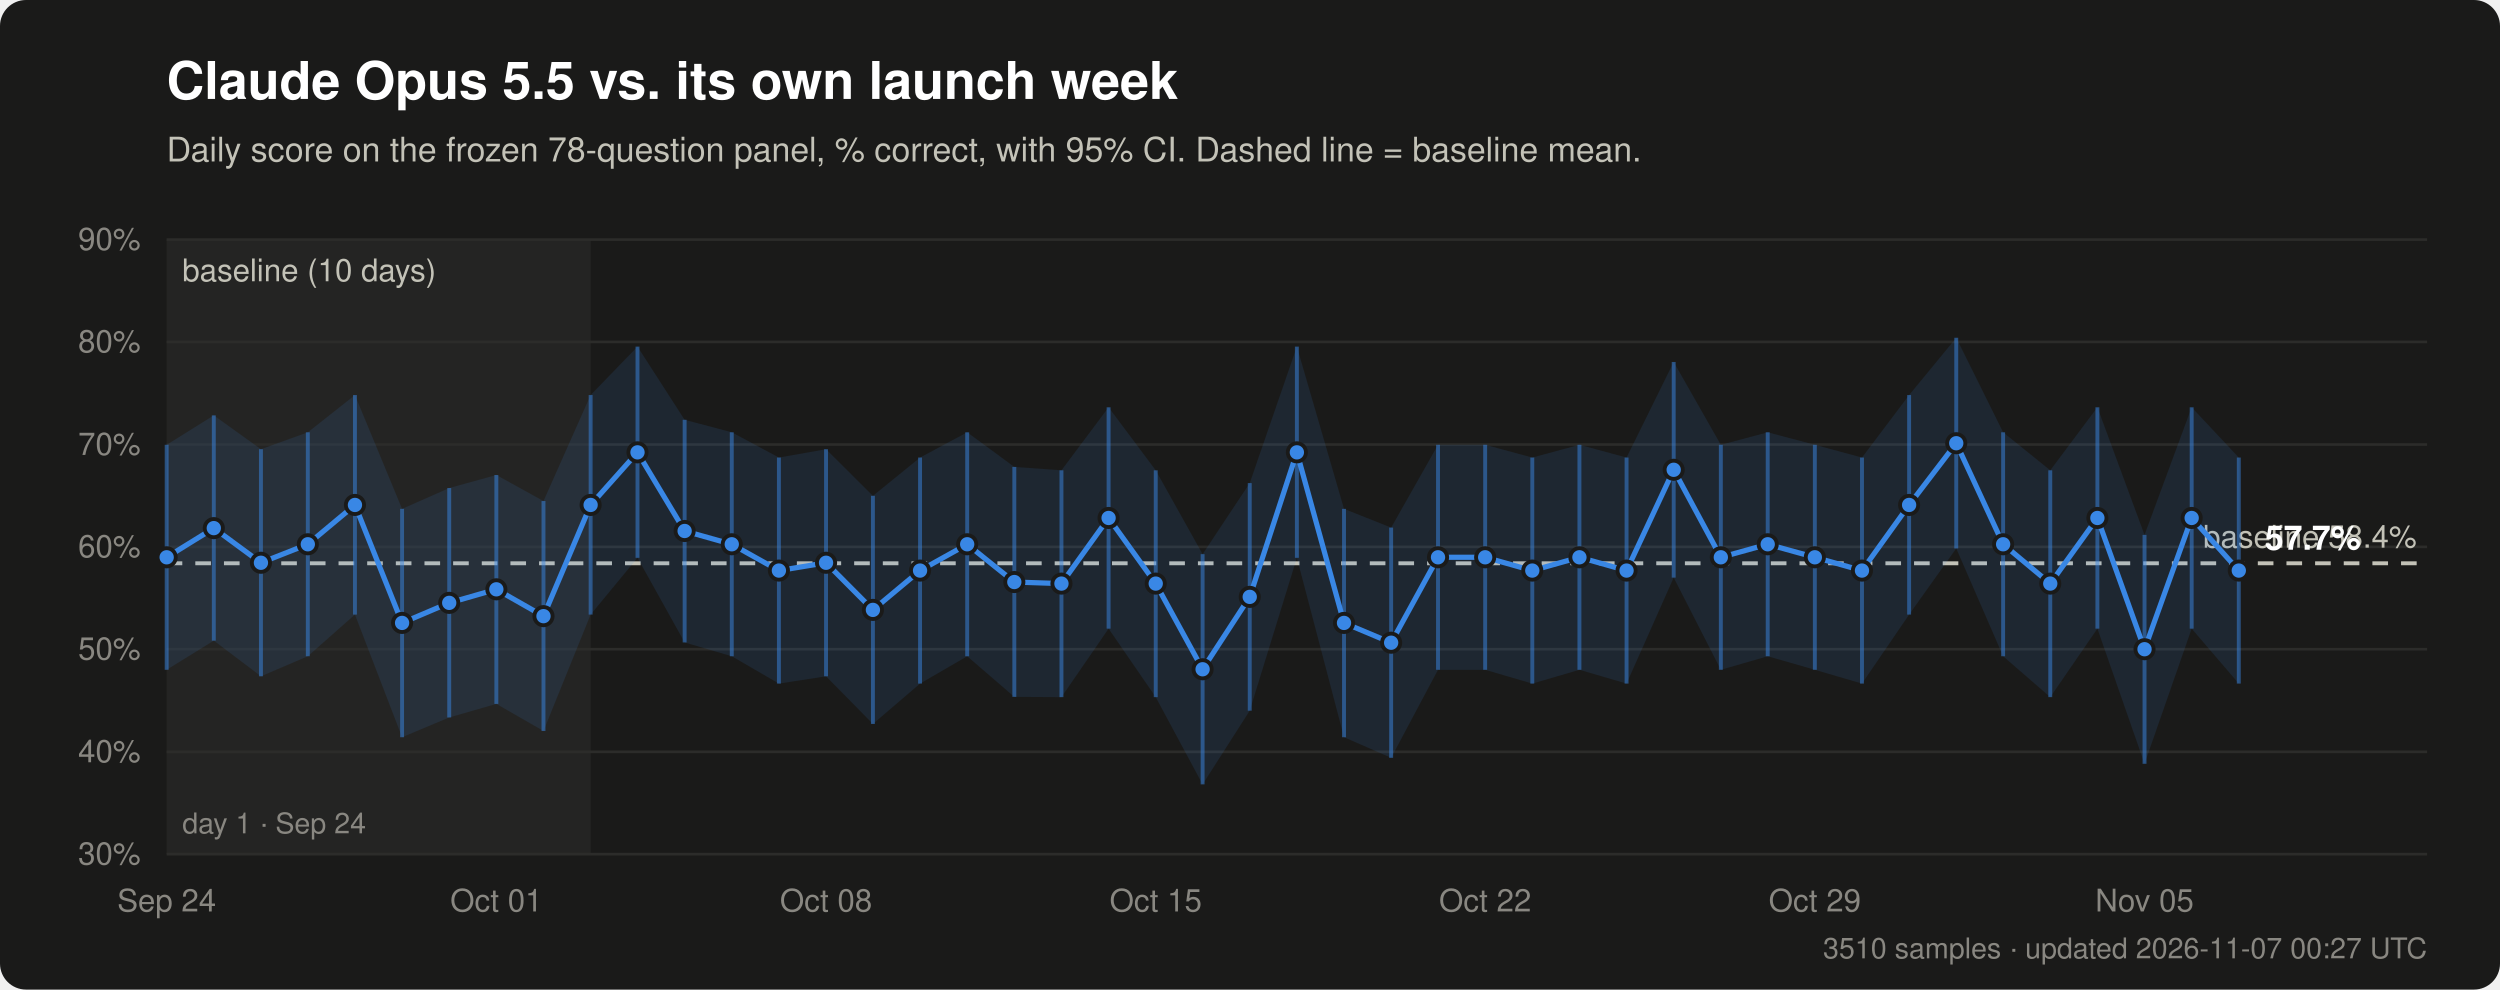
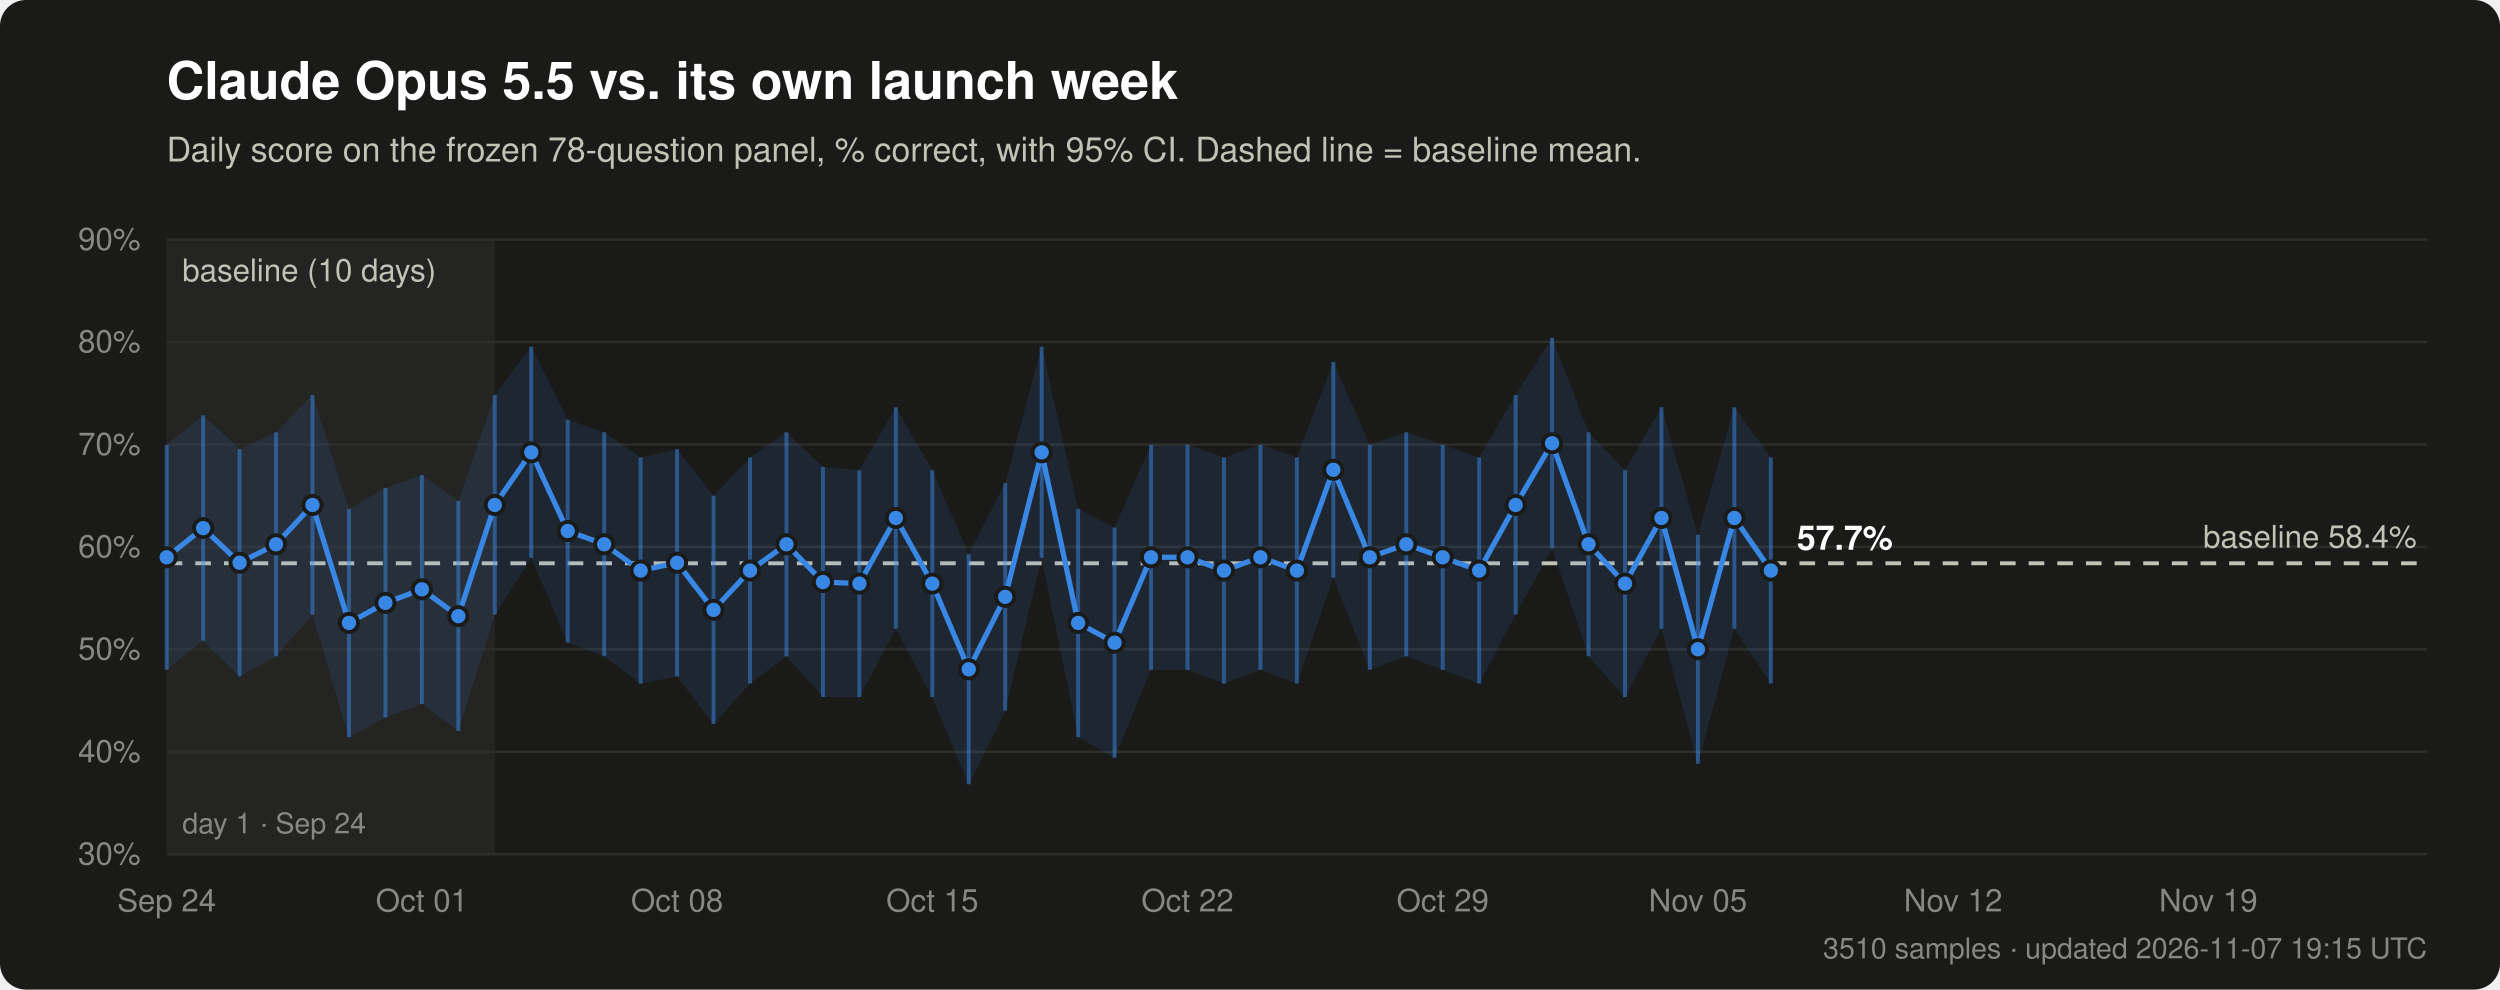
<svg xmlns="http://www.w3.org/2000/svg" width="960" height="380" viewBox="0 0 960 380" font-family="-apple-system, Segoe UI, Helvetica, Arial, sans-serif" role="img" aria-labelledby="t d">
  <rect width="960" height="380" rx="10" fill="#1a1a19" />
  <text x="64" y="38" fill="#ffffff" font-size="20" font-weight="600">Claude Opus 5.5 vs. its own launch week</text>
  <text x="64" y="62" fill="#c3c2b7" font-size="13">Daily score on the frozen 78-question panel, % correct, with 95% CI. Dashed line = baseline mean.</text>
  <line x1="64" y1="328.0" x2="932" y2="328.0" stroke="#2c2c2a" stroke-width="1" />
  <text x="54" y="332.0" text-anchor="end" fill="#898781" font-size="12">30%</text>
  <line x1="64" y1="288.7" x2="932" y2="288.7" stroke="#2c2c2a" stroke-width="1" />
  <text x="54" y="292.7" text-anchor="end" fill="#898781" font-size="12">40%</text>
  <line x1="64" y1="249.3" x2="932" y2="249.3" stroke="#2c2c2a" stroke-width="1" />
  <text x="54" y="253.3" text-anchor="end" fill="#898781" font-size="12">50%</text>
  <line x1="64" y1="210.0" x2="932" y2="210.0" stroke="#2c2c2a" stroke-width="1" />
  <text x="54" y="214.0" text-anchor="end" fill="#898781" font-size="12">60%</text>
  <line x1="64" y1="170.7" x2="932" y2="170.7" stroke="#2c2c2a" stroke-width="1" />
  <text x="54" y="174.7" text-anchor="end" fill="#898781" font-size="12">70%</text>
  <line x1="64" y1="131.3" x2="932" y2="131.3" stroke="#2c2c2a" stroke-width="1" />
  <text x="54" y="135.3" text-anchor="end" fill="#898781" font-size="12">80%</text>
  <line x1="64" y1="92.0" x2="932" y2="92.0" stroke="#2c2c2a" stroke-width="1" />
  <text x="54" y="96.0" text-anchor="end" fill="#898781" font-size="12">90%</text>
-   <rect x="64.0" y="92" width="162.8" height="236" fill="#2c2c2a" opacity="0.6" />
+   <rect x="64.0" y="92" width="126.0" height="236" fill="#2c2c2a" opacity="0.6" />
  <text x="70.0" y="108" fill="#c3c2b7" font-size="12">baseline (10 days)</text>
  <text x="70.0" y="320" fill="#898781" font-size="11">day 1 · Sep 24</text>
  <text x="64.0" y="350" text-anchor="middle" fill="#898781" font-size="12">Sep 24</text>
-   <text x="190.6" y="350" text-anchor="middle" fill="#898781" font-size="12">Oct 01</text>
-   <text x="317.2" y="350" text-anchor="middle" fill="#898781" font-size="12">Oct 08</text>
-   <text x="443.8" y="350" text-anchor="middle" fill="#898781" font-size="12">Oct 15</text>
-   <text x="570.3" y="350" text-anchor="middle" fill="#898781" font-size="12">Oct 22</text>
-   <text x="696.9" y="350" text-anchor="middle" fill="#898781" font-size="12">Oct 29</text>
-   <text x="823.5" y="350" text-anchor="middle" fill="#898781" font-size="12">Nov 05</text>
+   <text x="162.0" y="350" text-anchor="middle" fill="#898781" font-size="12">Oct 01</text>
+   <text x="260.0" y="350" text-anchor="middle" fill="#898781" font-size="12">Oct 08</text>
+   <text x="358.0" y="350" text-anchor="middle" fill="#898781" font-size="12">Oct 15</text>
+   <text x="456.0" y="350" text-anchor="middle" fill="#898781" font-size="12">Oct 22</text>
+   <text x="554.0" y="350" text-anchor="middle" fill="#898781" font-size="12">Oct 29</text>
+   <text x="652.0" y="350" text-anchor="middle" fill="#898781" font-size="12">Nov 05</text>
+   <text x="750.0" y="350" text-anchor="middle" fill="#898781" font-size="12">Nov 12</text>
+   <text x="848.0" y="350" text-anchor="middle" fill="#898781" font-size="12">Nov 19</text>
  <line x1="64" y1="216.3" x2="932" y2="216.3" stroke="#c3c2b7" stroke-width="1.5" stroke-dasharray="6 5" />
  <text x="928" y="210.3" text-anchor="end" fill="#c3c2b7" font-size="12">baseline 58.4%</text>
-   <path d="M64.0,170.8 L82.1,159.5 L100.2,172.5 L118.2,166.0 L136.3,151.7 L154.4,195.4 L172.5,187.4 L190.6,182.4 L208.7,192.4 L226.8,151.7 L244.8,133.1 L262.9,161.2 L281.0,166.0 L299.1,175.7 L317.2,172.5 L335.2,190.4 L353.3,175.7 L371.4,166.0 L389.5,179.3 L407.6,180.6 L425.7,156.4 L443.8,180.6 L461.8,212.8 L479.9,185.5 L498.0,133.1 L516.1,195.4 L534.2,202.6 L552.2,170.8 L570.3,170.8 L588.4,175.7 L606.5,170.8 L624.6,175.7 L642.7,139.0 L660.8,170.8 L678.8,166.0 L696.9,170.8 L715.0,175.7 L733.1,151.7 L751.2,129.7 L769.2,166.0 L787.3,180.6 L805.4,156.4 L823.5,205.4 L841.6,156.4 L859.7,175.7 L859.7,262.5 L841.6,241.4 L823.5,293.3 L805.4,241.4 L787.3,267.7 L769.2,252.0 L751.2,210.6 L733.1,236.0 L715.0,262.5 L696.9,257.2 L678.8,252.0 L660.8,257.2 L642.7,221.8 L624.6,262.5 L606.5,257.2 L588.4,262.5 L570.3,257.2 L552.2,257.2 L534.2,291.0 L516.1,283.1 L498.0,214.2 L479.9,272.9 L461.8,301.2 L443.8,267.7 L425.7,241.4 L407.6,267.7 L389.5,267.6 L371.4,252.0 L353.3,262.5 L335.2,278.0 L317.2,259.7 L299.1,262.5 L281.0,252.0 L262.9,246.7 L244.8,214.2 L226.8,236.0 L208.7,280.7 L190.6,270.3 L172.5,275.5 L154.4,283.1 L136.3,236.0 L118.2,252.0 L100.2,259.7 L82.1,246.0 L64.0,257.2 Z" fill="#3987e5" opacity="0.12" />
-   <path d="M64.0,214.0 L82.1,202.8 L100.2,216.1 L118.2,209.0 L136.3,193.9 L154.4,239.2 L172.5,231.5 L190.6,226.3 L208.7,236.6 L226.8,193.9 L244.8,173.7 L262.9,203.9 L281.0,209.0 L299.1,219.1 L317.2,216.1 L335.2,234.2 L353.3,219.1 L371.4,209.0 L389.5,223.5 L407.6,224.1 L425.7,198.9 L443.8,224.1 L461.8,257.0 L479.9,229.2 L498.0,173.7 L516.1,239.2 L534.2,246.8 L552.2,214.0 L570.3,214.0 L588.4,219.1 L606.5,214.0 L624.6,219.1 L642.7,180.4 L660.8,214.0 L678.8,209.0 L696.9,214.0 L715.0,219.1 L733.1,193.9 L751.2,170.2 L769.2,209.0 L787.3,224.1 L805.4,198.9 L823.5,249.3 L841.6,198.9 L859.7,219.1" fill="none" stroke="#3987e5" stroke-width="2" stroke-linejoin="round" stroke-linecap="round" />
+   <path d="M64.0,170.8 L78.0,159.5 L92.0,172.5 L106.0,166.0 L120.0,151.7 L134.0,195.4 L148.0,187.4 L162.0,182.4 L176.0,192.4 L190.0,151.7 L204.0,133.1 L218.0,161.2 L232.0,166.0 L246.0,175.7 L260.0,172.5 L274.0,190.4 L288.0,175.7 L302.0,166.0 L316.0,179.3 L330.0,180.6 L344.0,156.4 L358.0,180.6 L372.0,212.8 L386.0,185.5 L400.0,133.1 L414.0,195.4 L428.0,202.6 L442.0,170.8 L456.0,170.8 L470.0,175.7 L484.0,170.8 L498.0,175.7 L512.0,139.0 L526.0,170.8 L540.0,166.0 L554.0,170.8 L568.0,175.7 L582.0,151.7 L596.0,129.7 L610.0,166.0 L624.0,180.6 L638.0,156.4 L652.0,205.4 L666.0,156.4 L680.0,175.7 L680.0,262.5 L666.0,241.4 L652.0,293.3 L638.0,241.4 L624.0,267.7 L610.0,252.0 L596.0,210.6 L582.0,236.0 L568.0,262.5 L554.0,257.2 L540.0,252.0 L526.0,257.2 L512.0,221.8 L498.0,262.5 L484.0,257.2 L470.0,262.5 L456.0,257.2 L442.0,257.2 L428.0,291.0 L414.0,283.1 L400.0,214.2 L386.0,272.9 L372.0,301.2 L358.0,267.7 L344.0,241.4 L330.0,267.7 L316.0,267.6 L302.0,252.0 L288.0,262.5 L274.0,278.0 L260.0,259.7 L246.0,262.5 L232.0,252.0 L218.0,246.7 L204.0,214.2 L190.0,236.0 L176.0,280.7 L162.0,270.3 L148.0,275.5 L134.0,283.1 L120.0,236.0 L106.0,252.0 L92.0,259.7 L78.0,246.0 L64.0,257.2 Z" fill="#3987e5" opacity="0.12" />
+   <path d="M64.0,214.0 L78.0,202.8 L92.0,216.1 L106.0,209.0 L120.0,193.9 L134.0,239.2 L148.0,231.5 L162.0,226.3 L176.0,236.6 L190.0,193.9 L204.0,173.7 L218.0,203.9 L232.0,209.0 L246.0,219.1 L260.0,216.1 L274.0,234.2 L288.0,219.1 L302.0,209.0 L316.0,223.5 L330.0,224.1 L344.0,198.9 L358.0,224.1 L372.0,257.0 L386.0,229.2 L400.0,173.7 L414.0,239.2 L428.0,246.8 L442.0,214.0 L456.0,214.0 L470.0,219.1 L484.0,214.0 L498.0,219.1 L512.0,180.4 L526.0,214.0 L540.0,209.0 L554.0,214.0 L568.0,219.1 L582.0,193.9 L596.0,170.2 L610.0,209.0 L624.0,224.1 L638.0,198.9 L652.0,249.3 L666.0,198.9 L680.0,219.1" fill="none" stroke="#3987e5" stroke-width="2" stroke-linejoin="round" stroke-linecap="round" />
  <line x1="64.0" y1="257.2" x2="64.0" y2="170.8" stroke="#3987e5" stroke-width="1.5" opacity="0.5" />
  <circle cx="64.0" cy="214.0" r="3.5" fill="#3987e5" stroke="#1a1a19" stroke-width="1.5" />
-   <line x1="82.1" y1="246.0" x2="82.1" y2="159.5" stroke="#3987e5" stroke-width="1.5" opacity="0.5" />
-   <circle cx="82.1" cy="202.8" r="3.5" fill="#3987e5" stroke="#1a1a19" stroke-width="1.5" />
-   <line x1="100.2" y1="259.7" x2="100.2" y2="172.5" stroke="#3987e5" stroke-width="1.5" opacity="0.5" />
-   <circle cx="100.2" cy="216.1" r="3.5" fill="#3987e5" stroke="#1a1a19" stroke-width="1.5" />
-   <line x1="118.2" y1="252.0" x2="118.2" y2="166.0" stroke="#3987e5" stroke-width="1.5" opacity="0.5" />
-   <circle cx="118.2" cy="209.0" r="3.5" fill="#3987e5" stroke="#1a1a19" stroke-width="1.5" />
-   <line x1="136.3" y1="236.0" x2="136.3" y2="151.7" stroke="#3987e5" stroke-width="1.5" opacity="0.5" />
-   <circle cx="136.3" cy="193.9" r="3.5" fill="#3987e5" stroke="#1a1a19" stroke-width="1.5" />
-   <line x1="154.4" y1="283.1" x2="154.4" y2="195.4" stroke="#3987e5" stroke-width="1.5" opacity="0.5" />
-   <circle cx="154.4" cy="239.2" r="3.5" fill="#3987e5" stroke="#1a1a19" stroke-width="1.5" />
-   <line x1="172.5" y1="275.5" x2="172.5" y2="187.4" stroke="#3987e5" stroke-width="1.5" opacity="0.5" />
-   <circle cx="172.5" cy="231.5" r="3.5" fill="#3987e5" stroke="#1a1a19" stroke-width="1.5" />
-   <line x1="190.6" y1="270.3" x2="190.6" y2="182.4" stroke="#3987e5" stroke-width="1.5" opacity="0.5" />
-   <circle cx="190.6" cy="226.3" r="3.5" fill="#3987e5" stroke="#1a1a19" stroke-width="1.5" />
-   <line x1="208.7" y1="280.7" x2="208.7" y2="192.4" stroke="#3987e5" stroke-width="1.5" opacity="0.5" />
-   <circle cx="208.7" cy="236.6" r="3.5" fill="#3987e5" stroke="#1a1a19" stroke-width="1.5" />
-   <line x1="226.8" y1="236.0" x2="226.8" y2="151.7" stroke="#3987e5" stroke-width="1.5" opacity="0.5" />
-   <circle cx="226.8" cy="193.9" r="3.5" fill="#3987e5" stroke="#1a1a19" stroke-width="1.5" />
-   <line x1="244.8" y1="214.2" x2="244.8" y2="133.1" stroke="#3987e5" stroke-width="1.5" opacity="0.5" />
-   <circle cx="244.8" cy="173.7" r="3.5" fill="#3987e5" stroke="#1a1a19" stroke-width="1.5" />
-   <line x1="262.9" y1="246.7" x2="262.9" y2="161.2" stroke="#3987e5" stroke-width="1.5" opacity="0.5" />
-   <circle cx="262.9" cy="203.9" r="3.5" fill="#3987e5" stroke="#1a1a19" stroke-width="1.5" />
-   <line x1="281.0" y1="252.0" x2="281.0" y2="166.0" stroke="#3987e5" stroke-width="1.5" opacity="0.5" />
-   <circle cx="281.0" cy="209.0" r="3.5" fill="#3987e5" stroke="#1a1a19" stroke-width="1.5" />
-   <line x1="299.1" y1="262.5" x2="299.1" y2="175.7" stroke="#3987e5" stroke-width="1.5" opacity="0.5" />
-   <circle cx="299.1" cy="219.1" r="3.5" fill="#3987e5" stroke="#1a1a19" stroke-width="1.5" />
-   <line x1="317.2" y1="259.7" x2="317.2" y2="172.5" stroke="#3987e5" stroke-width="1.5" opacity="0.5" />
-   <circle cx="317.2" cy="216.1" r="3.5" fill="#3987e5" stroke="#1a1a19" stroke-width="1.5" />
-   <line x1="335.2" y1="278.0" x2="335.2" y2="190.4" stroke="#3987e5" stroke-width="1.5" opacity="0.5" />
-   <circle cx="335.2" cy="234.2" r="3.5" fill="#3987e5" stroke="#1a1a19" stroke-width="1.5" />
-   <line x1="353.3" y1="262.5" x2="353.3" y2="175.7" stroke="#3987e5" stroke-width="1.5" opacity="0.5" />
-   <circle cx="353.3" cy="219.1" r="3.5" fill="#3987e5" stroke="#1a1a19" stroke-width="1.5" />
-   <line x1="371.4" y1="252.0" x2="371.4" y2="166.0" stroke="#3987e5" stroke-width="1.5" opacity="0.5" />
-   <circle cx="371.4" cy="209.0" r="3.5" fill="#3987e5" stroke="#1a1a19" stroke-width="1.5" />
-   <line x1="389.5" y1="267.6" x2="389.5" y2="179.3" stroke="#3987e5" stroke-width="1.5" opacity="0.5" />
-   <circle cx="389.5" cy="223.5" r="3.5" fill="#3987e5" stroke="#1a1a19" stroke-width="1.5" />
-   <line x1="407.6" y1="267.7" x2="407.6" y2="180.6" stroke="#3987e5" stroke-width="1.5" opacity="0.5" />
-   <circle cx="407.6" cy="224.1" r="3.5" fill="#3987e5" stroke="#1a1a19" stroke-width="1.5" />
-   <line x1="425.7" y1="241.4" x2="425.7" y2="156.4" stroke="#3987e5" stroke-width="1.5" opacity="0.5" />
-   <circle cx="425.7" cy="198.9" r="3.5" fill="#3987e5" stroke="#1a1a19" stroke-width="1.5" />
-   <line x1="443.8" y1="267.7" x2="443.8" y2="180.6" stroke="#3987e5" stroke-width="1.5" opacity="0.5" />
-   <circle cx="443.8" cy="224.1" r="3.5" fill="#3987e5" stroke="#1a1a19" stroke-width="1.5" />
-   <line x1="461.8" y1="301.2" x2="461.8" y2="212.8" stroke="#3987e5" stroke-width="1.5" opacity="0.5" />
-   <circle cx="461.8" cy="257.0" r="3.5" fill="#3987e5" stroke="#1a1a19" stroke-width="1.5" />
-   <line x1="479.9" y1="272.9" x2="479.9" y2="185.5" stroke="#3987e5" stroke-width="1.5" opacity="0.5" />
-   <circle cx="479.9" cy="229.2" r="3.5" fill="#3987e5" stroke="#1a1a19" stroke-width="1.5" />
-   <line x1="498.0" y1="214.2" x2="498.0" y2="133.1" stroke="#3987e5" stroke-width="1.5" opacity="0.5" />
-   <circle cx="498.0" cy="173.7" r="3.5" fill="#3987e5" stroke="#1a1a19" stroke-width="1.5" />
-   <line x1="516.1" y1="283.1" x2="516.1" y2="195.4" stroke="#3987e5" stroke-width="1.5" opacity="0.5" />
-   <circle cx="516.1" cy="239.2" r="3.5" fill="#3987e5" stroke="#1a1a19" stroke-width="1.5" />
-   <line x1="534.2" y1="291.0" x2="534.2" y2="202.6" stroke="#3987e5" stroke-width="1.5" opacity="0.5" />
-   <circle cx="534.2" cy="246.8" r="3.5" fill="#3987e5" stroke="#1a1a19" stroke-width="1.5" />
-   <line x1="552.2" y1="257.2" x2="552.2" y2="170.8" stroke="#3987e5" stroke-width="1.5" opacity="0.5" />
-   <circle cx="552.2" cy="214.0" r="3.5" fill="#3987e5" stroke="#1a1a19" stroke-width="1.5" />
-   <line x1="570.3" y1="257.2" x2="570.3" y2="170.8" stroke="#3987e5" stroke-width="1.5" opacity="0.5" />
-   <circle cx="570.3" cy="214.0" r="3.5" fill="#3987e5" stroke="#1a1a19" stroke-width="1.5" />
-   <line x1="588.4" y1="262.5" x2="588.4" y2="175.7" stroke="#3987e5" stroke-width="1.5" opacity="0.5" />
-   <circle cx="588.4" cy="219.1" r="3.5" fill="#3987e5" stroke="#1a1a19" stroke-width="1.5" />
-   <line x1="606.5" y1="257.2" x2="606.5" y2="170.8" stroke="#3987e5" stroke-width="1.5" opacity="0.5" />
-   <circle cx="606.5" cy="214.0" r="3.5" fill="#3987e5" stroke="#1a1a19" stroke-width="1.5" />
-   <line x1="624.6" y1="262.5" x2="624.6" y2="175.7" stroke="#3987e5" stroke-width="1.5" opacity="0.5" />
-   <circle cx="624.6" cy="219.1" r="3.5" fill="#3987e5" stroke="#1a1a19" stroke-width="1.5" />
-   <line x1="642.7" y1="221.8" x2="642.7" y2="139.0" stroke="#3987e5" stroke-width="1.5" opacity="0.5" />
-   <circle cx="642.7" cy="180.4" r="3.5" fill="#3987e5" stroke="#1a1a19" stroke-width="1.5" />
-   <line x1="660.8" y1="257.2" x2="660.8" y2="170.8" stroke="#3987e5" stroke-width="1.5" opacity="0.5" />
-   <circle cx="660.8" cy="214.0" r="3.5" fill="#3987e5" stroke="#1a1a19" stroke-width="1.5" />
-   <line x1="678.8" y1="252.0" x2="678.8" y2="166.0" stroke="#3987e5" stroke-width="1.5" opacity="0.5" />
-   <circle cx="678.8" cy="209.0" r="3.5" fill="#3987e5" stroke="#1a1a19" stroke-width="1.5" />
-   <line x1="696.9" y1="257.2" x2="696.9" y2="170.8" stroke="#3987e5" stroke-width="1.5" opacity="0.5" />
-   <circle cx="696.9" cy="214.0" r="3.5" fill="#3987e5" stroke="#1a1a19" stroke-width="1.5" />
-   <line x1="715.0" y1="262.5" x2="715.0" y2="175.7" stroke="#3987e5" stroke-width="1.5" opacity="0.5" />
-   <circle cx="715.0" cy="219.1" r="3.5" fill="#3987e5" stroke="#1a1a19" stroke-width="1.5" />
-   <line x1="733.1" y1="236.0" x2="733.1" y2="151.7" stroke="#3987e5" stroke-width="1.5" opacity="0.5" />
-   <circle cx="733.1" cy="193.9" r="3.5" fill="#3987e5" stroke="#1a1a19" stroke-width="1.5" />
-   <line x1="751.2" y1="210.6" x2="751.2" y2="129.7" stroke="#3987e5" stroke-width="1.5" opacity="0.5" />
-   <circle cx="751.2" cy="170.2" r="3.5" fill="#3987e5" stroke="#1a1a19" stroke-width="1.5" />
-   <line x1="769.2" y1="252.0" x2="769.2" y2="166.0" stroke="#3987e5" stroke-width="1.5" opacity="0.5" />
-   <circle cx="769.2" cy="209.0" r="3.5" fill="#3987e5" stroke="#1a1a19" stroke-width="1.5" />
-   <line x1="787.3" y1="267.7" x2="787.3" y2="180.6" stroke="#3987e5" stroke-width="1.5" opacity="0.5" />
-   <circle cx="787.3" cy="224.1" r="3.5" fill="#3987e5" stroke="#1a1a19" stroke-width="1.5" />
-   <line x1="805.4" y1="241.4" x2="805.4" y2="156.4" stroke="#3987e5" stroke-width="1.5" opacity="0.5" />
-   <circle cx="805.4" cy="198.9" r="3.5" fill="#3987e5" stroke="#1a1a19" stroke-width="1.5" />
-   <line x1="823.5" y1="293.3" x2="823.5" y2="205.4" stroke="#3987e5" stroke-width="1.5" opacity="0.5" />
-   <circle cx="823.5" cy="249.3" r="3.5" fill="#3987e5" stroke="#1a1a19" stroke-width="1.5" />
-   <line x1="841.6" y1="241.4" x2="841.6" y2="156.4" stroke="#3987e5" stroke-width="1.5" opacity="0.5" />
-   <circle cx="841.6" cy="198.9" r="3.5" fill="#3987e5" stroke="#1a1a19" stroke-width="1.5" />
-   <line x1="859.7" y1="262.5" x2="859.7" y2="175.7" stroke="#3987e5" stroke-width="1.5" opacity="0.5" />
-   <circle cx="859.7" cy="219.1" r="3.5" fill="#3987e5" stroke="#1a1a19" stroke-width="1.5" />
-   <text x="869.7" y="211.1" fill="#ffffff" font-size="13" font-weight="600">57.7%</text>
-   <text x="932" y="368" text-anchor="end" fill="#898781" font-size="11">3510 samples · updated 2026-11-07 00:27 UTC</text>
+   <line x1="78.0" y1="246.0" x2="78.0" y2="159.5" stroke="#3987e5" stroke-width="1.5" opacity="0.5" />
+   <circle cx="78.0" cy="202.8" r="3.5" fill="#3987e5" stroke="#1a1a19" stroke-width="1.5" />
+   <line x1="92.0" y1="259.7" x2="92.0" y2="172.5" stroke="#3987e5" stroke-width="1.5" opacity="0.5" />
+   <circle cx="92.0" cy="216.1" r="3.5" fill="#3987e5" stroke="#1a1a19" stroke-width="1.5" />
+   <line x1="106.0" y1="252.0" x2="106.0" y2="166.0" stroke="#3987e5" stroke-width="1.5" opacity="0.5" />
+   <circle cx="106.0" cy="209.0" r="3.5" fill="#3987e5" stroke="#1a1a19" stroke-width="1.5" />
+   <line x1="120.0" y1="236.0" x2="120.0" y2="151.7" stroke="#3987e5" stroke-width="1.5" opacity="0.5" />
+   <circle cx="120.0" cy="193.9" r="3.5" fill="#3987e5" stroke="#1a1a19" stroke-width="1.5" />
+   <line x1="134.0" y1="283.1" x2="134.0" y2="195.4" stroke="#3987e5" stroke-width="1.5" opacity="0.5" />
+   <circle cx="134.0" cy="239.2" r="3.5" fill="#3987e5" stroke="#1a1a19" stroke-width="1.5" />
+   <line x1="148.0" y1="275.5" x2="148.0" y2="187.4" stroke="#3987e5" stroke-width="1.5" opacity="0.5" />
+   <circle cx="148.0" cy="231.5" r="3.5" fill="#3987e5" stroke="#1a1a19" stroke-width="1.5" />
+   <line x1="162.0" y1="270.3" x2="162.0" y2="182.4" stroke="#3987e5" stroke-width="1.5" opacity="0.5" />
+   <circle cx="162.0" cy="226.3" r="3.5" fill="#3987e5" stroke="#1a1a19" stroke-width="1.5" />
+   <line x1="176.0" y1="280.7" x2="176.0" y2="192.4" stroke="#3987e5" stroke-width="1.5" opacity="0.5" />
+   <circle cx="176.0" cy="236.6" r="3.5" fill="#3987e5" stroke="#1a1a19" stroke-width="1.5" />
+   <line x1="190.0" y1="236.0" x2="190.0" y2="151.7" stroke="#3987e5" stroke-width="1.5" opacity="0.5" />
+   <circle cx="190.0" cy="193.9" r="3.5" fill="#3987e5" stroke="#1a1a19" stroke-width="1.5" />
+   <line x1="204.0" y1="214.2" x2="204.0" y2="133.1" stroke="#3987e5" stroke-width="1.5" opacity="0.5" />
+   <circle cx="204.0" cy="173.7" r="3.5" fill="#3987e5" stroke="#1a1a19" stroke-width="1.5" />
+   <line x1="218.0" y1="246.7" x2="218.0" y2="161.2" stroke="#3987e5" stroke-width="1.5" opacity="0.5" />
+   <circle cx="218.0" cy="203.9" r="3.5" fill="#3987e5" stroke="#1a1a19" stroke-width="1.5" />
+   <line x1="232.0" y1="252.0" x2="232.0" y2="166.0" stroke="#3987e5" stroke-width="1.5" opacity="0.5" />
+   <circle cx="232.0" cy="209.0" r="3.5" fill="#3987e5" stroke="#1a1a19" stroke-width="1.5" />
+   <line x1="246.0" y1="262.5" x2="246.0" y2="175.7" stroke="#3987e5" stroke-width="1.5" opacity="0.5" />
+   <circle cx="246.0" cy="219.1" r="3.5" fill="#3987e5" stroke="#1a1a19" stroke-width="1.5" />
+   <line x1="260.0" y1="259.7" x2="260.0" y2="172.5" stroke="#3987e5" stroke-width="1.5" opacity="0.5" />
+   <circle cx="260.0" cy="216.1" r="3.5" fill="#3987e5" stroke="#1a1a19" stroke-width="1.5" />
+   <line x1="274.0" y1="278.0" x2="274.0" y2="190.4" stroke="#3987e5" stroke-width="1.5" opacity="0.5" />
+   <circle cx="274.0" cy="234.2" r="3.5" fill="#3987e5" stroke="#1a1a19" stroke-width="1.5" />
+   <line x1="288.0" y1="262.5" x2="288.0" y2="175.7" stroke="#3987e5" stroke-width="1.5" opacity="0.5" />
+   <circle cx="288.0" cy="219.1" r="3.5" fill="#3987e5" stroke="#1a1a19" stroke-width="1.5" />
+   <line x1="302.0" y1="252.0" x2="302.0" y2="166.0" stroke="#3987e5" stroke-width="1.5" opacity="0.5" />
+   <circle cx="302.0" cy="209.0" r="3.5" fill="#3987e5" stroke="#1a1a19" stroke-width="1.5" />
+   <line x1="316.0" y1="267.6" x2="316.0" y2="179.3" stroke="#3987e5" stroke-width="1.5" opacity="0.5" />
+   <circle cx="316.0" cy="223.5" r="3.5" fill="#3987e5" stroke="#1a1a19" stroke-width="1.5" />
+   <line x1="330.0" y1="267.7" x2="330.0" y2="180.6" stroke="#3987e5" stroke-width="1.5" opacity="0.5" />
+   <circle cx="330.0" cy="224.1" r="3.5" fill="#3987e5" stroke="#1a1a19" stroke-width="1.5" />
+   <line x1="344.0" y1="241.4" x2="344.0" y2="156.4" stroke="#3987e5" stroke-width="1.5" opacity="0.5" />
+   <circle cx="344.0" cy="198.9" r="3.5" fill="#3987e5" stroke="#1a1a19" stroke-width="1.5" />
+   <line x1="358.0" y1="267.7" x2="358.0" y2="180.6" stroke="#3987e5" stroke-width="1.5" opacity="0.5" />
+   <circle cx="358.0" cy="224.1" r="3.5" fill="#3987e5" stroke="#1a1a19" stroke-width="1.5" />
+   <line x1="372.0" y1="301.2" x2="372.0" y2="212.8" stroke="#3987e5" stroke-width="1.5" opacity="0.5" />
+   <circle cx="372.0" cy="257.0" r="3.5" fill="#3987e5" stroke="#1a1a19" stroke-width="1.5" />
+   <line x1="386.0" y1="272.9" x2="386.0" y2="185.5" stroke="#3987e5" stroke-width="1.5" opacity="0.5" />
+   <circle cx="386.0" cy="229.2" r="3.5" fill="#3987e5" stroke="#1a1a19" stroke-width="1.5" />
+   <line x1="400.0" y1="214.2" x2="400.0" y2="133.1" stroke="#3987e5" stroke-width="1.5" opacity="0.5" />
+   <circle cx="400.0" cy="173.7" r="3.5" fill="#3987e5" stroke="#1a1a19" stroke-width="1.5" />
+   <line x1="414.0" y1="283.1" x2="414.0" y2="195.4" stroke="#3987e5" stroke-width="1.5" opacity="0.5" />
+   <circle cx="414.0" cy="239.2" r="3.5" fill="#3987e5" stroke="#1a1a19" stroke-width="1.5" />
+   <line x1="428.0" y1="291.0" x2="428.0" y2="202.6" stroke="#3987e5" stroke-width="1.5" opacity="0.5" />
+   <circle cx="428.0" cy="246.8" r="3.5" fill="#3987e5" stroke="#1a1a19" stroke-width="1.5" />
+   <line x1="442.0" y1="257.2" x2="442.0" y2="170.8" stroke="#3987e5" stroke-width="1.5" opacity="0.5" />
+   <circle cx="442.0" cy="214.0" r="3.5" fill="#3987e5" stroke="#1a1a19" stroke-width="1.5" />
+   <line x1="456.0" y1="257.2" x2="456.0" y2="170.8" stroke="#3987e5" stroke-width="1.5" opacity="0.5" />
+   <circle cx="456.0" cy="214.0" r="3.5" fill="#3987e5" stroke="#1a1a19" stroke-width="1.5" />
+   <line x1="470.0" y1="262.5" x2="470.0" y2="175.7" stroke="#3987e5" stroke-width="1.5" opacity="0.5" />
+   <circle cx="470.0" cy="219.1" r="3.5" fill="#3987e5" stroke="#1a1a19" stroke-width="1.5" />
+   <line x1="484.0" y1="257.2" x2="484.0" y2="170.8" stroke="#3987e5" stroke-width="1.5" opacity="0.5" />
+   <circle cx="484.0" cy="214.0" r="3.5" fill="#3987e5" stroke="#1a1a19" stroke-width="1.5" />
+   <line x1="498.0" y1="262.5" x2="498.0" y2="175.7" stroke="#3987e5" stroke-width="1.5" opacity="0.5" />
+   <circle cx="498.0" cy="219.1" r="3.5" fill="#3987e5" stroke="#1a1a19" stroke-width="1.5" />
+   <line x1="512.0" y1="221.8" x2="512.0" y2="139.0" stroke="#3987e5" stroke-width="1.5" opacity="0.5" />
+   <circle cx="512.0" cy="180.4" r="3.5" fill="#3987e5" stroke="#1a1a19" stroke-width="1.5" />
+   <line x1="526.0" y1="257.2" x2="526.0" y2="170.8" stroke="#3987e5" stroke-width="1.5" opacity="0.5" />
+   <circle cx="526.0" cy="214.0" r="3.5" fill="#3987e5" stroke="#1a1a19" stroke-width="1.5" />
+   <line x1="540.0" y1="252.0" x2="540.0" y2="166.0" stroke="#3987e5" stroke-width="1.5" opacity="0.5" />
+   <circle cx="540.0" cy="209.0" r="3.5" fill="#3987e5" stroke="#1a1a19" stroke-width="1.5" />
+   <line x1="554.0" y1="257.2" x2="554.0" y2="170.8" stroke="#3987e5" stroke-width="1.5" opacity="0.5" />
+   <circle cx="554.0" cy="214.0" r="3.5" fill="#3987e5" stroke="#1a1a19" stroke-width="1.5" />
+   <line x1="568.0" y1="262.5" x2="568.0" y2="175.7" stroke="#3987e5" stroke-width="1.5" opacity="0.5" />
+   <circle cx="568.0" cy="219.1" r="3.5" fill="#3987e5" stroke="#1a1a19" stroke-width="1.5" />
+   <line x1="582.0" y1="236.0" x2="582.0" y2="151.7" stroke="#3987e5" stroke-width="1.5" opacity="0.5" />
+   <circle cx="582.0" cy="193.9" r="3.5" fill="#3987e5" stroke="#1a1a19" stroke-width="1.5" />
+   <line x1="596.0" y1="210.6" x2="596.0" y2="129.7" stroke="#3987e5" stroke-width="1.5" opacity="0.5" />
+   <circle cx="596.0" cy="170.2" r="3.5" fill="#3987e5" stroke="#1a1a19" stroke-width="1.5" />
+   <line x1="610.0" y1="252.0" x2="610.0" y2="166.0" stroke="#3987e5" stroke-width="1.5" opacity="0.5" />
+   <circle cx="610.0" cy="209.0" r="3.5" fill="#3987e5" stroke="#1a1a19" stroke-width="1.5" />
+   <line x1="624.0" y1="267.7" x2="624.0" y2="180.6" stroke="#3987e5" stroke-width="1.5" opacity="0.5" />
+   <circle cx="624.0" cy="224.1" r="3.5" fill="#3987e5" stroke="#1a1a19" stroke-width="1.5" />
+   <line x1="638.0" y1="241.4" x2="638.0" y2="156.4" stroke="#3987e5" stroke-width="1.5" opacity="0.5" />
+   <circle cx="638.0" cy="198.9" r="3.5" fill="#3987e5" stroke="#1a1a19" stroke-width="1.5" />
+   <line x1="652.0" y1="293.3" x2="652.0" y2="205.4" stroke="#3987e5" stroke-width="1.5" opacity="0.5" />
+   <circle cx="652.0" cy="249.3" r="3.5" fill="#3987e5" stroke="#1a1a19" stroke-width="1.5" />
+   <line x1="666.0" y1="241.4" x2="666.0" y2="156.4" stroke="#3987e5" stroke-width="1.5" opacity="0.5" />
+   <circle cx="666.0" cy="198.9" r="3.5" fill="#3987e5" stroke="#1a1a19" stroke-width="1.5" />
+   <line x1="680.0" y1="262.5" x2="680.0" y2="175.7" stroke="#3987e5" stroke-width="1.5" opacity="0.5" />
+   <circle cx="680.0" cy="219.1" r="3.5" fill="#3987e5" stroke="#1a1a19" stroke-width="1.5" />
+   <text x="690.0" y="211.1" fill="#ffffff" font-size="13" font-weight="600">57.7%</text>
+   <text x="932" y="368" text-anchor="end" fill="#898781" font-size="11">3510 samples · updated 2026-11-07 19:15 UTC</text>
</svg>
